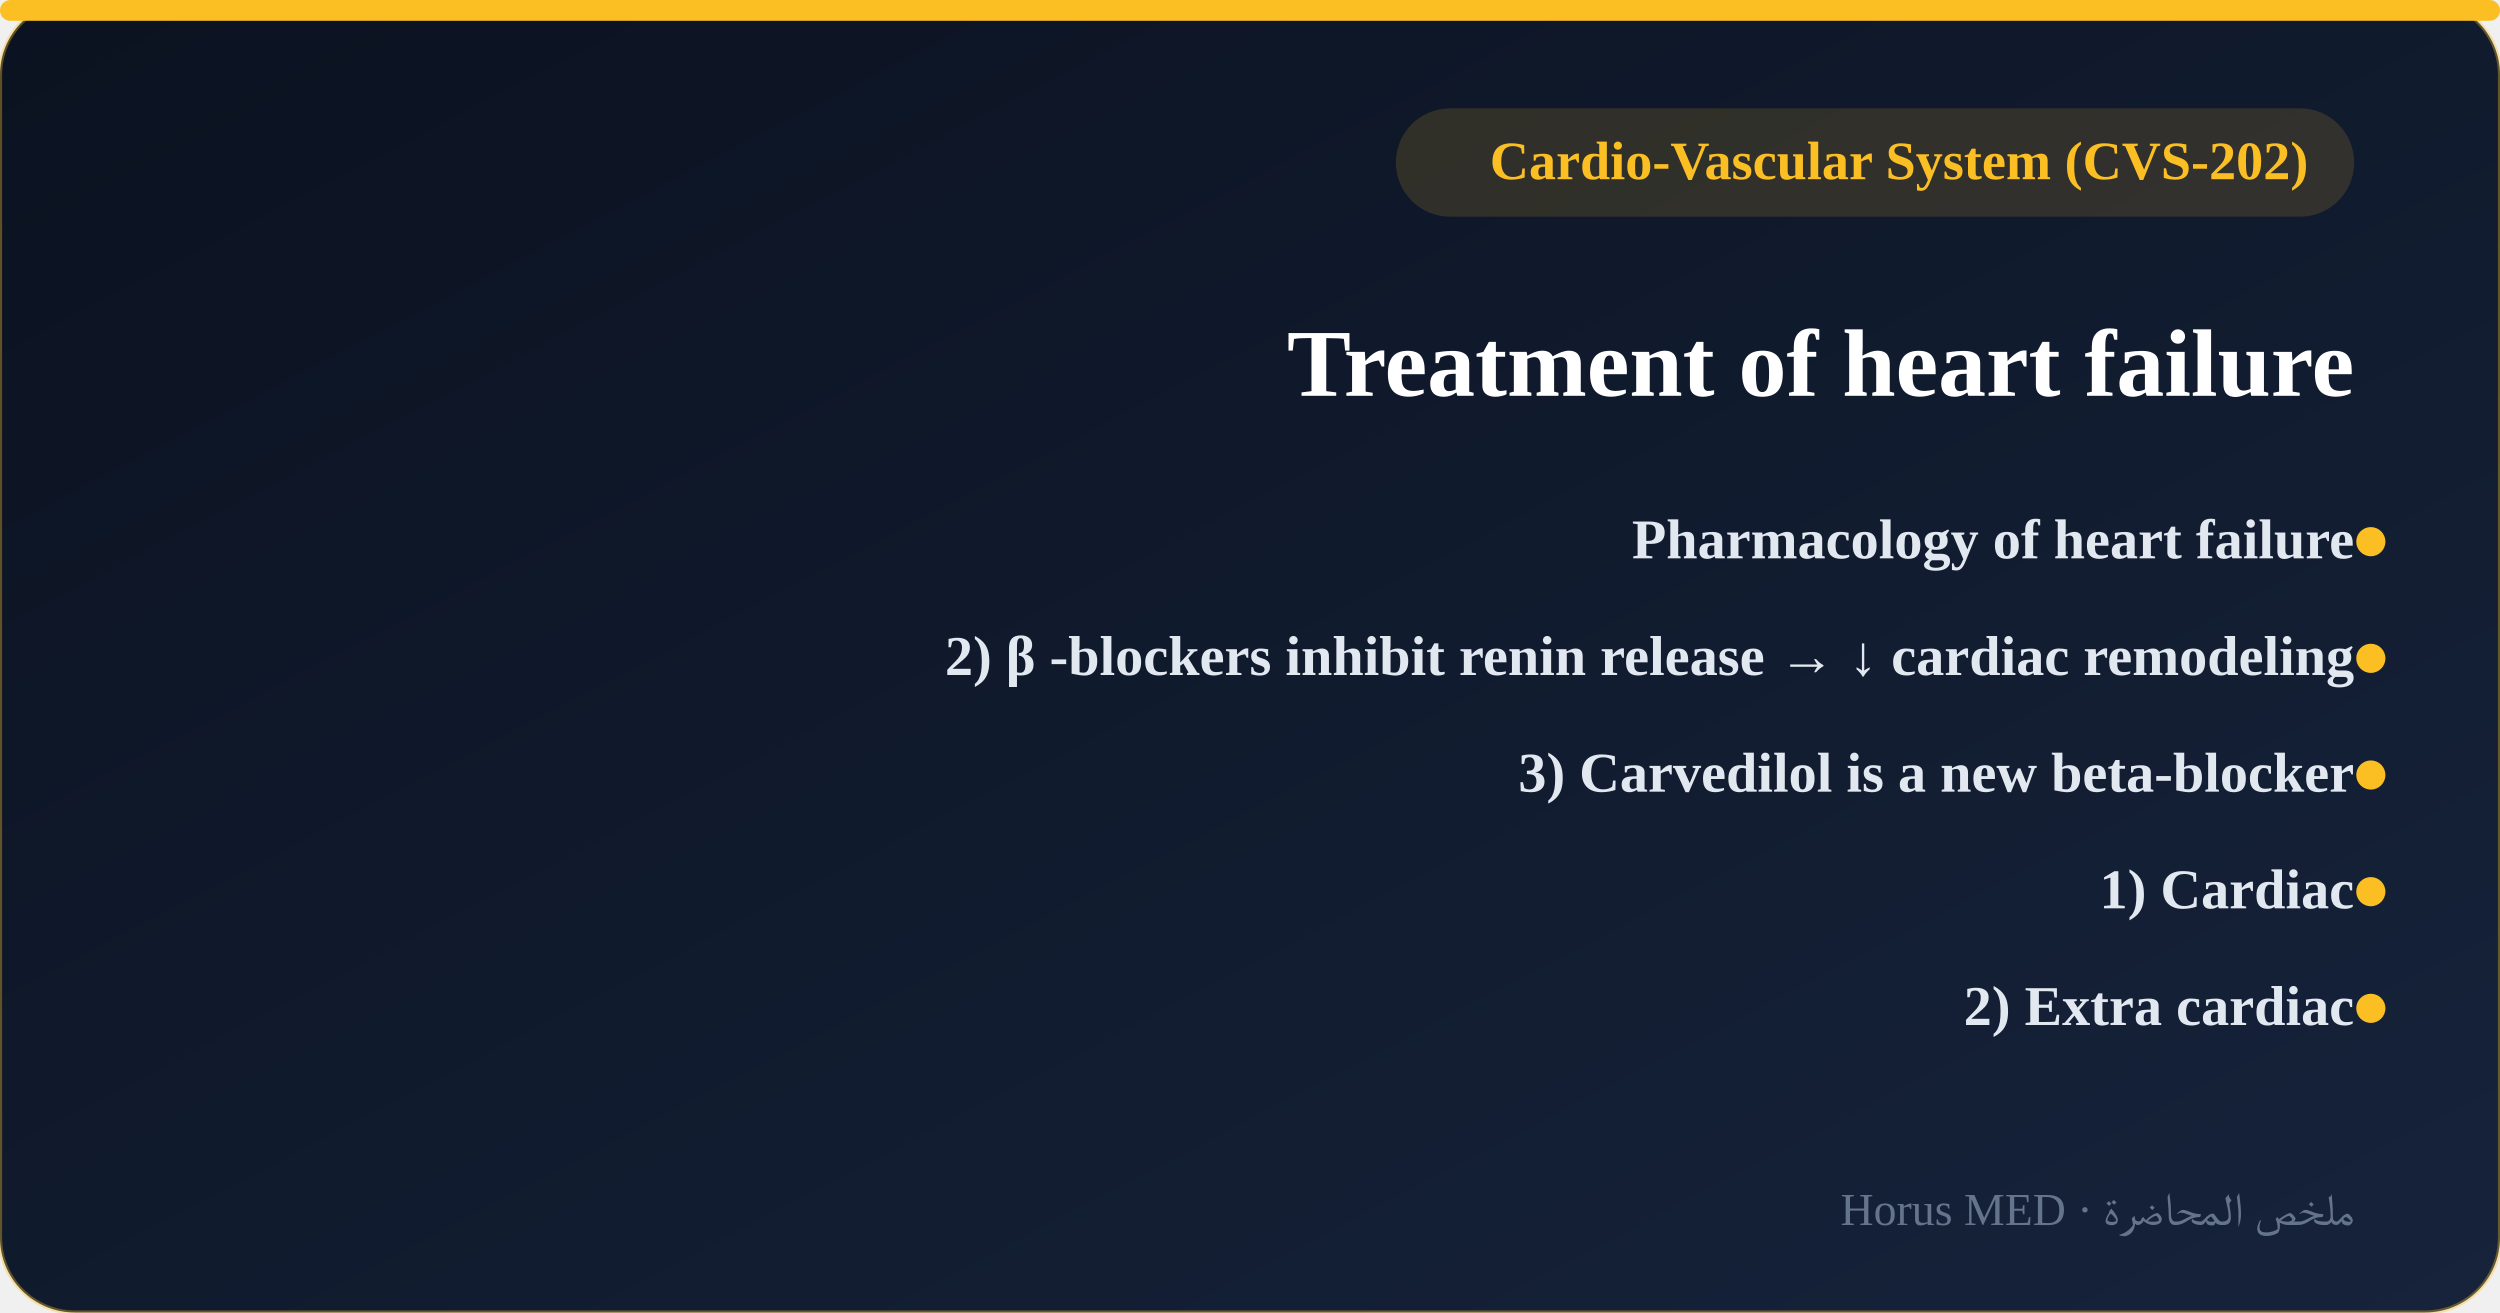
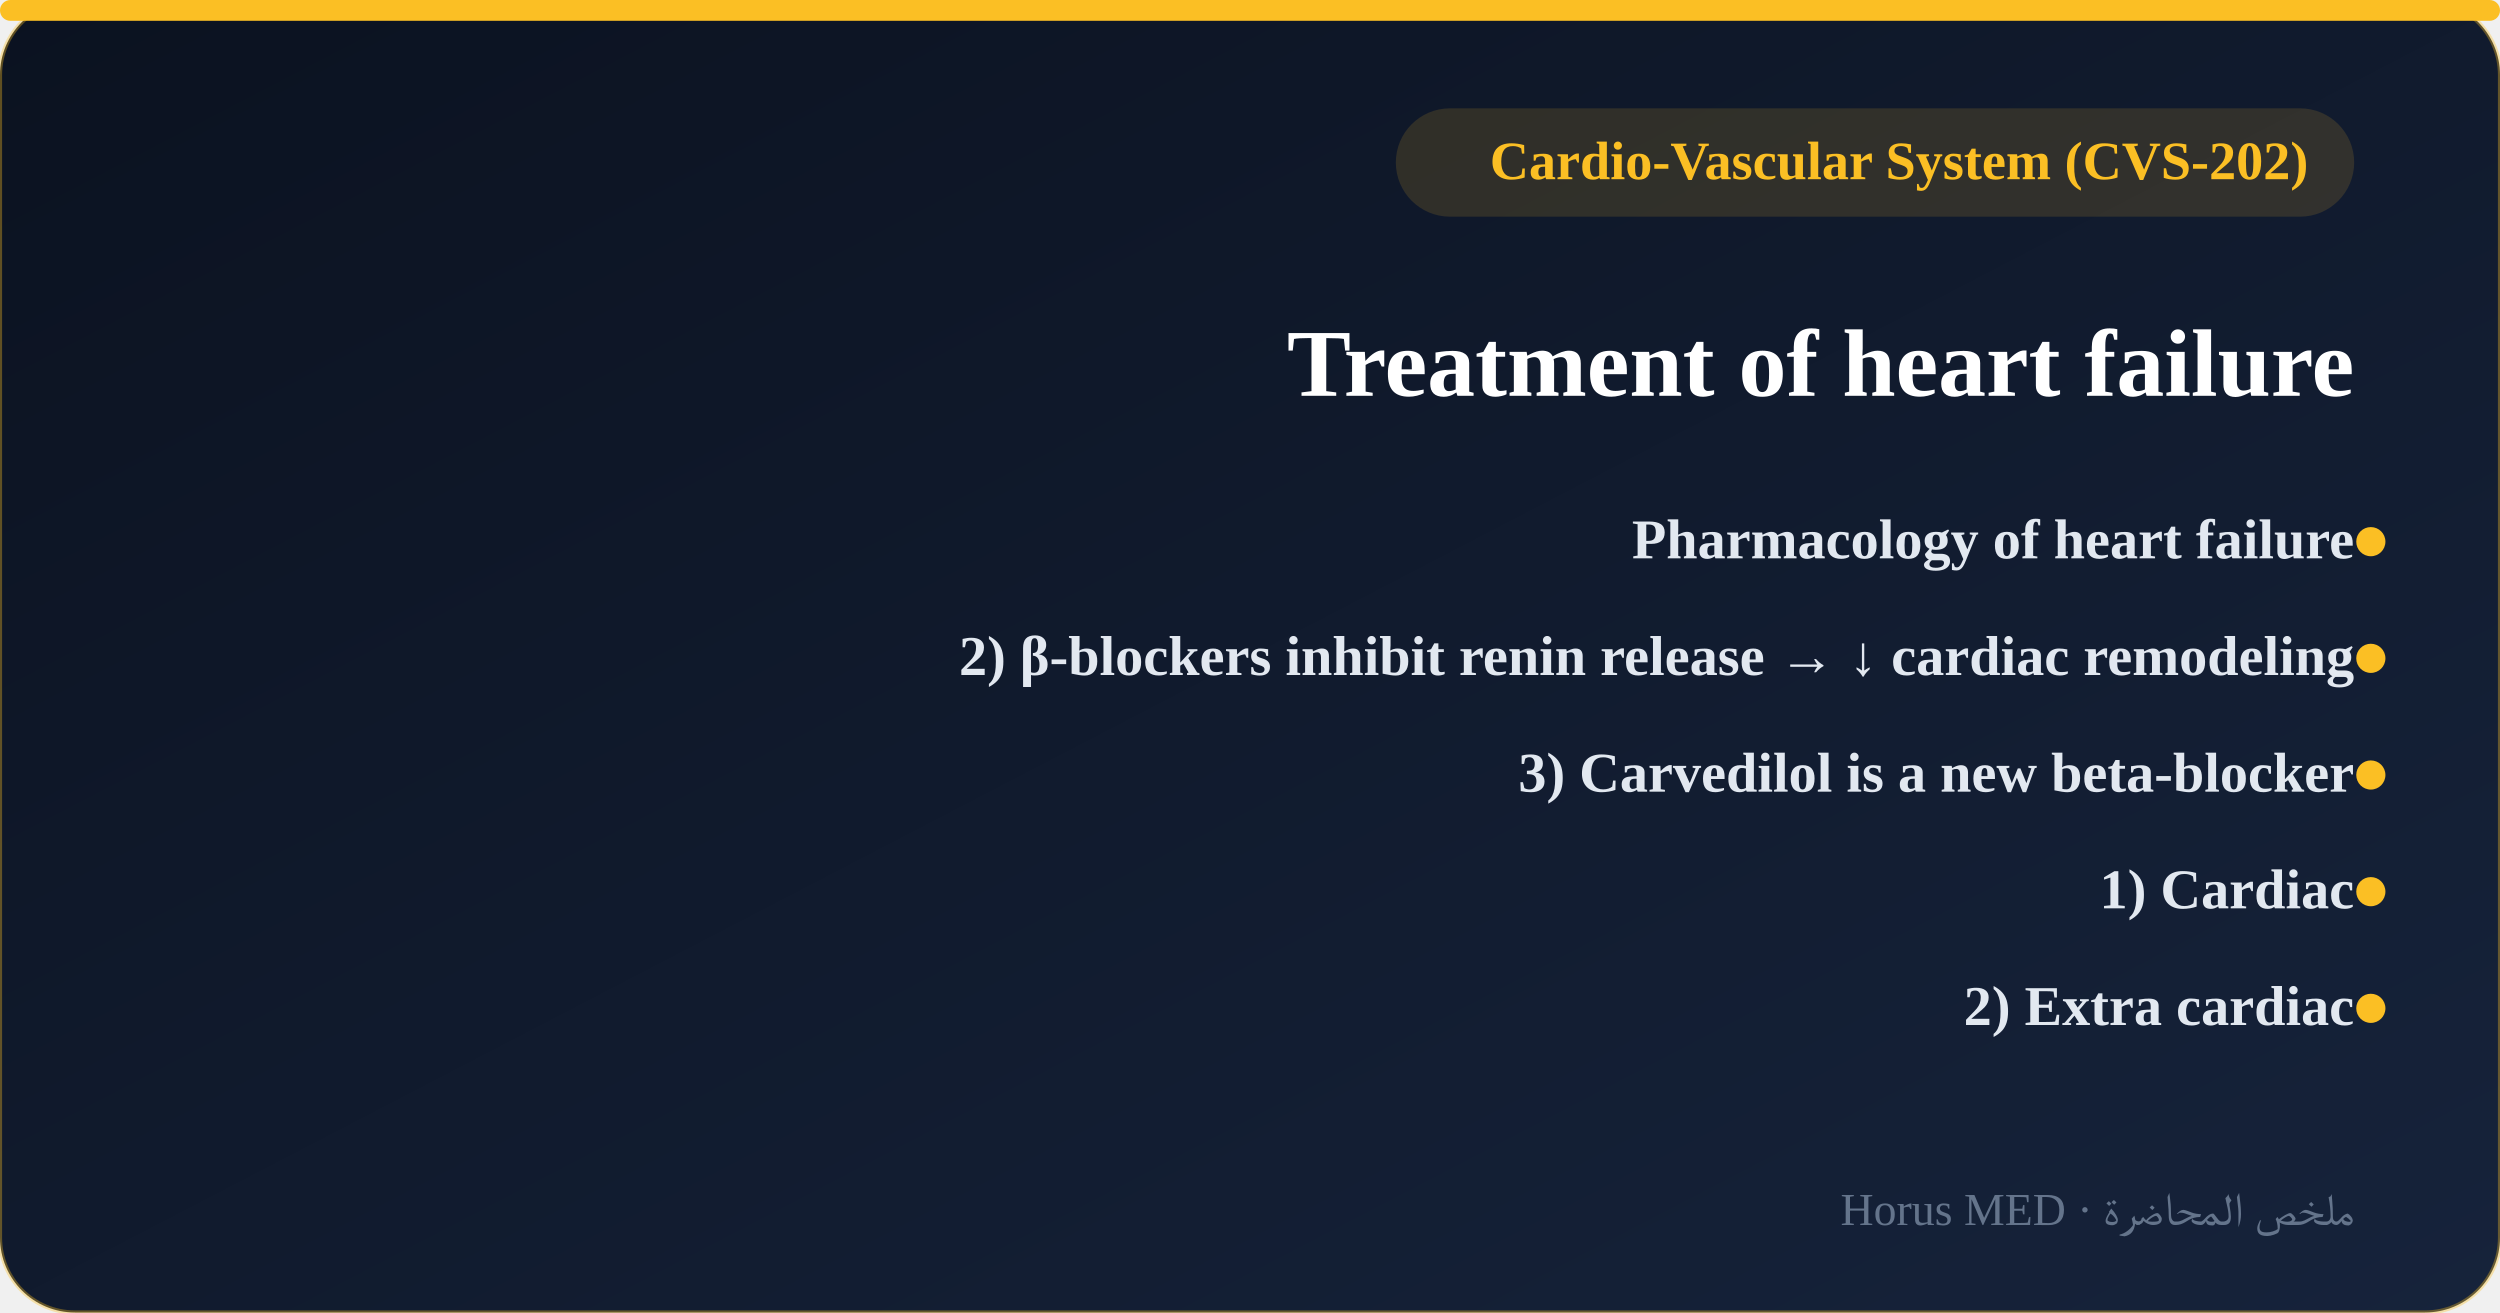
<svg xmlns="http://www.w3.org/2000/svg" width="1200" height="630" viewBox="0 0 1200 630">
  <defs>
    <linearGradient id="bg" x1="0" y1="0" x2="1" y2="1">
      <stop offset="0" stop-color="#0b1220" />
      <stop offset="1" stop-color="#16233b" />
    </linearGradient>
  </defs>
  <rect width="1200" height="630" rx="36" fill="url(#bg)" />
  <rect width="1200" height="630" rx="36" fill="none" stroke="#fbbf24" stroke-opacity="0.35" stroke-width="2" />
  <rect x="0" y="0" width="1200" height="10" rx="5" fill="#fbbf24" />
  <rect x="670" y="52" width="460" height="52" rx="26" fill="#fbbf24" fill-opacity="0.14" />
  <text x="1108" y="86" text-anchor="end" font-size="26" fill="#fbbf24" font-weight="700">Cardio-Vascular System (CVS-202)</text>
  <text x="1130" y="190" text-anchor="end" font-size="46" fill="#ffffff" font-weight="800">
    <tspan x="1130" dy="0">Treatment of heart failure</tspan>
  </text>
  <circle cx="1138" cy="260" r="7" fill="#fbbf24" />
  <text x="1130" y="268" text-anchor="end" font-size="27" fill="#e2e8f0" font-weight="600">Pharmacology of heart failure</text>
  <circle cx="1138" cy="316" r="7" fill="#fbbf24" />
-   <text x="1130" y="324" text-anchor="end" font-size="27" fill="#e2e8f0" font-weight="600">2) β -blockers inhibit renin release → ↓ cardiac remodeling</text>
+   <text x="1130" y="324" text-anchor="end" font-size="27" fill="#e2e8f0" font-weight="600">2) β-blockers inhibit renin release → ↓ cardiac remodeling</text>
  <circle cx="1138" cy="372" r="7" fill="#fbbf24" />
  <text x="1130" y="380" text-anchor="end" font-size="27" fill="#e2e8f0" font-weight="600">3) Carvedilol is a new beta-blocker</text>
  <circle cx="1138" cy="428" r="7" fill="#fbbf24" />
  <text x="1130" y="436" text-anchor="end" font-size="27" fill="#e2e8f0" font-weight="600">1) Cardiac</text>
  <circle cx="1138" cy="484" r="7" fill="#fbbf24" />
  <text x="1130" y="492" text-anchor="end" font-size="27" fill="#e2e8f0" font-weight="600">2) Extra cardiac</text>
  <text x="1130" y="588" text-anchor="end" font-size="22" fill="#64748b">Horus MED · ملخص المحاضرة</text>
</svg>
